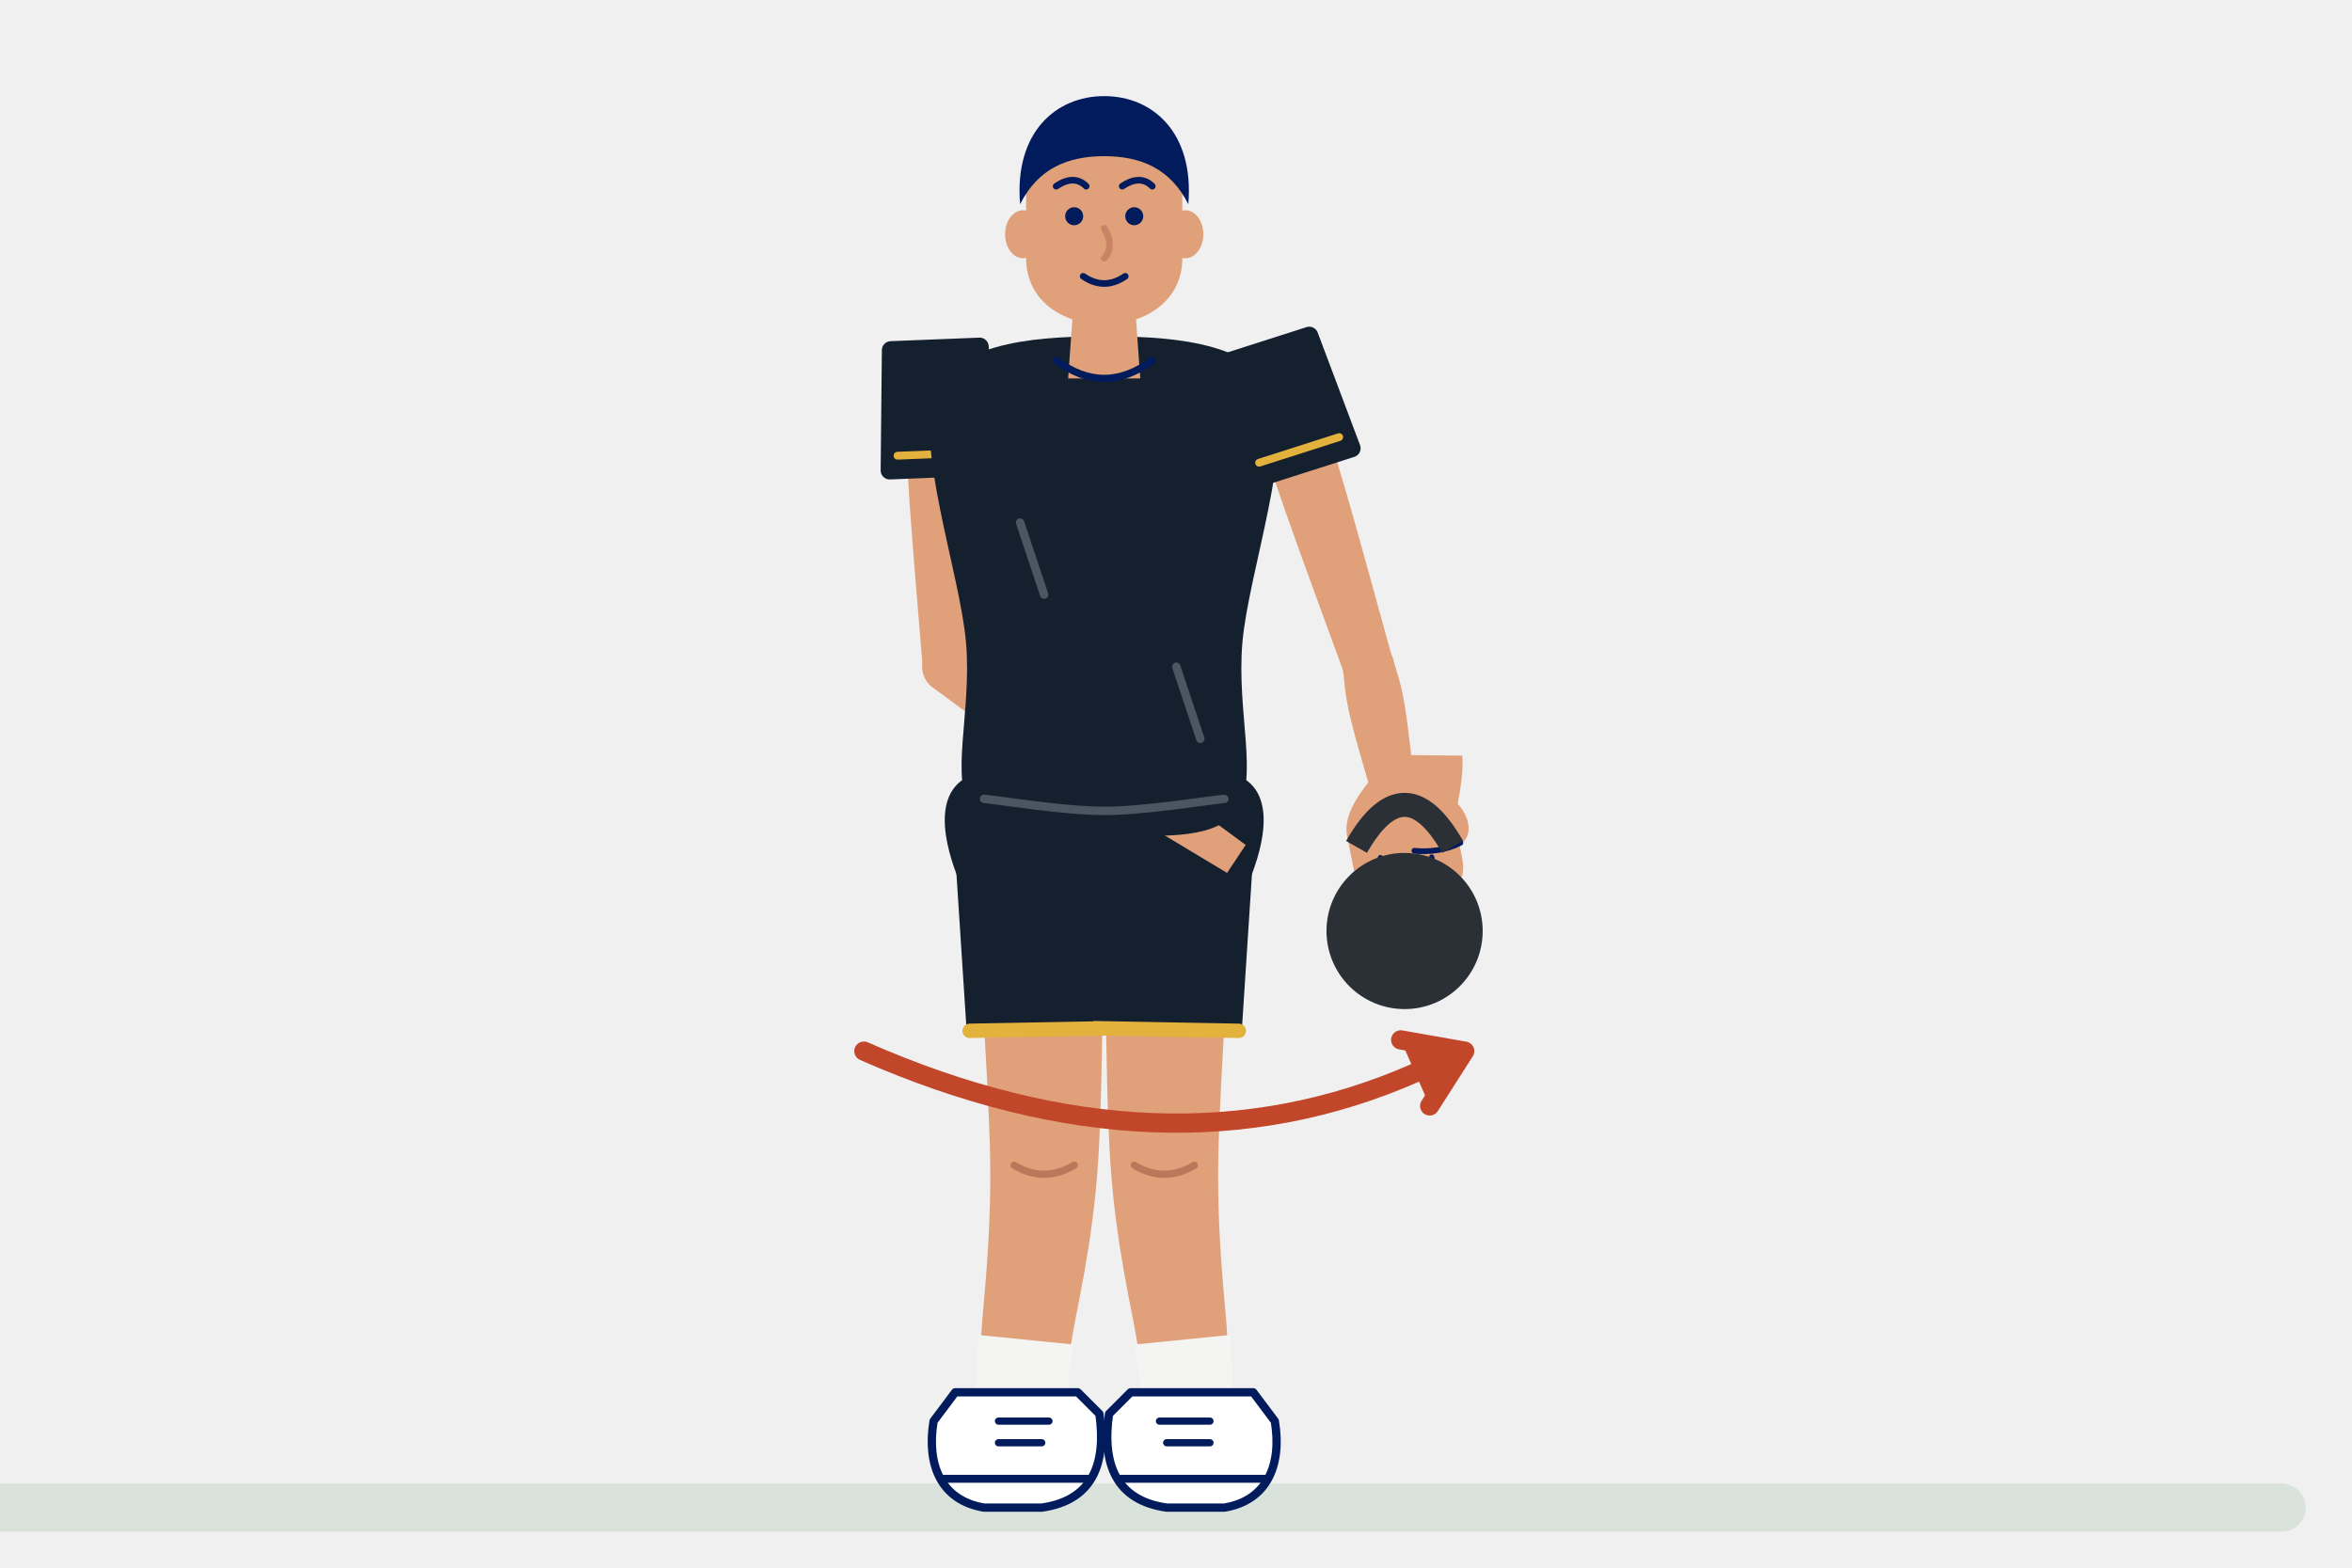
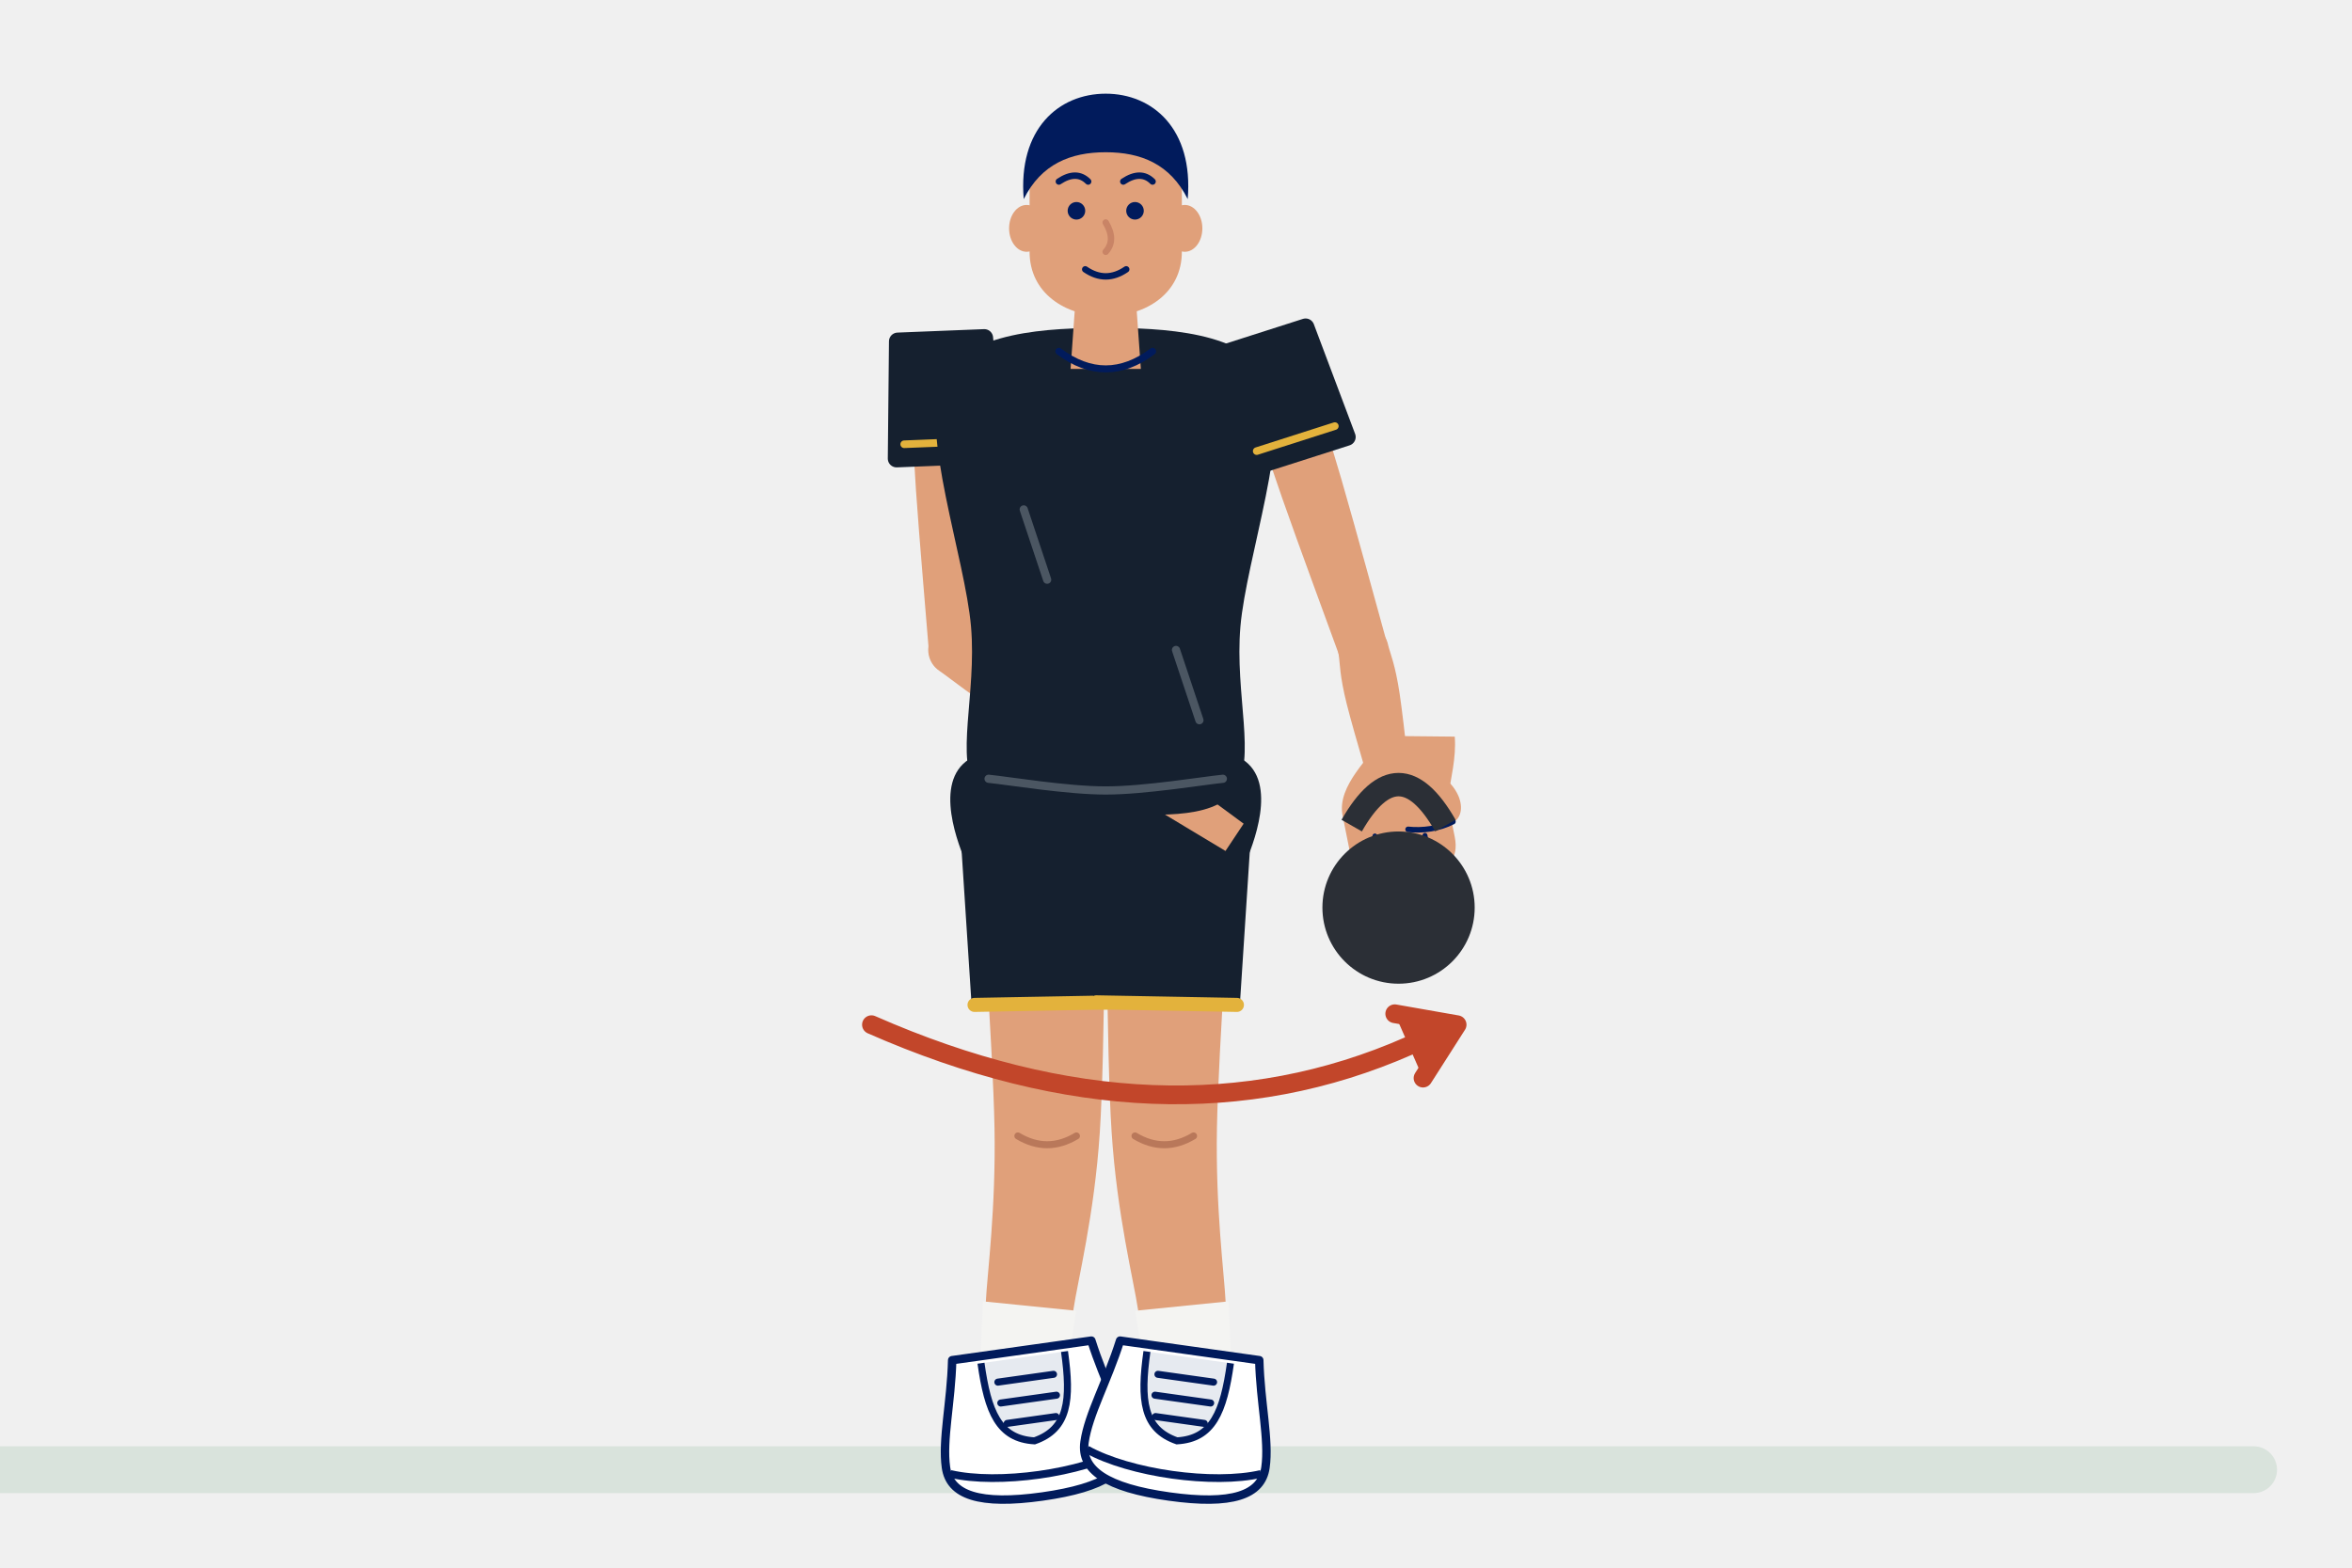
- <svg xmlns="http://www.w3.org/2000/svg" viewBox="56.2 39.0 391.5 261.0" role="img" aria-label="Around the Body, pass behind the waist">
+ <svg xmlns="http://www.w3.org/2000/svg" viewBox="51.2 39.0 401.6 267.7" role="img" aria-label="Around the Body, pass behind the waist">
  <rect x="40" y="286" width="400" height="8" rx="4" fill="#d9e3dc" />
  <path d="M233.56 271.75 C233.79 270.27 234.72 264.33 234.96 262.85 L219.03 261.25 C218.97 262.75 218.7 268.76 218.64 270.26 Z" fill="#f4f4f2" />
  <path d="M218 178.2 C218.5 187.11 220.75 217.78 221.01 231.63 C221.26 245.48 219.78 256.36 219.53 261.3 L234.46 262.8 C235.21 257.72 238.07 246.53 238.99 232.37 C239.92 218.2 239.83 186.89 240 177.8 A11 11 0 0 0 218 178.2 Z" fill="#e0a07a" />
  <path d="M225 233 q5 3 10 0" fill="none" stroke="#b9785a" stroke-width="1.2" stroke-linecap="round" stroke-linejoin="round" />
  <path d="M215 178.26 C215.35 183.65 216.75 205.24 217.1 210.63 L242.1 210.17 C242.25 204.76 242.85 183.15 243 177.74 A14 14 0 0 0 215 178.26 Z" fill="#15202f" />
  <path d="M217.6 210.62 L241.6 210.18" fill="none" stroke="#e3b23c" stroke-width="2.4" stroke-linecap="round" stroke-linejoin="round" />
-   <g transform="translate(226 272) scale(-1.2 1.2)">
-     <path d="M-11 2 C-12 9 -10 14 -3 15 L5 15 C11 14 13 9 12 3 L9 -1 L-8 -1 Z" fill="#FFFFFF" stroke="#011B5C" stroke-width="1.15" stroke-linejoin="round" />
-     <path d="M-10 11 H11" fill="none" stroke="#011B5C" stroke-width="1.1" />
-     <path d="M-4 3 h7 M-3 6 h6" stroke="#011B5C" stroke-width="1" stroke-linecap="round" />
+   <g transform="translate(226 272) rotate(-8) scale(-1.2 1.2)">
+     <path d="M-10 -2 C-11 4 -13 9 -13 13 C-13 17 -9 19 0 19 C9 19 13 17 13 13 C13 9 11 4 10 -2 Z" fill="#FFFFFF" stroke="#011B5C" stroke-width="1.2" stroke-linejoin="round" />
+     <path d="M-12.5 14 C-6 16.5 6 16.5 12.5 14" fill="none" stroke="#011B5C" stroke-width="1.1" />
+     <path d="M-6 -1 C-6 6 -5 10 0 11 C5 10 6 6 6 -1" fill="#e6eaf0" stroke="#011B5C" stroke-width="1" />
+     <path d="M-4 2 h8 M-4 5 h8 M-3.5 8 h7" stroke="#011B5C" stroke-width="1" stroke-linecap="round" />
  </g>
  <path d="M261.36 270.26 C261.3 268.76 261.03 262.75 260.97 261.25 L245.04 262.85 C245.28 264.33 246.21 270.27 246.44 271.75 Z" fill="#f4f4f2" />
  <path d="M240 177.8 C240.17 186.89 240.08 218.2 241.01 232.37 C241.93 246.53 244.79 257.72 245.54 262.8 L260.47 261.3 C260.22 256.36 258.74 245.48 258.99 231.63 C259.25 217.78 261.5 187.11 262 178.2 A11 11 0 0 0 240 177.8 Z" fill="#e0a07a" />
  <path d="M245 233 q5 3 10 0" fill="none" stroke="#b9785a" stroke-width="1.2" stroke-linecap="round" stroke-linejoin="round" />
  <path d="M237 177.74 C237.15 183.15 237.75 204.76 237.9 210.17 L262.9 210.63 C263.25 205.24 264.65 183.65 265 178.26 A14 14 0 0 0 237 177.74 Z" fill="#15202f" />
  <path d="M238.4 210.18 L262.4 210.62" fill="none" stroke="#e3b23c" stroke-width="2.4" stroke-linecap="round" stroke-linejoin="round" />
-   <g transform="translate(254 272) scale(1.2 1.2)">
-     <path d="M-11 2 C-12 9 -10 14 -3 15 L5 15 C11 14 13 9 12 3 L9 -1 L-8 -1 Z" fill="#FFFFFF" stroke="#011B5C" stroke-width="1.15" stroke-linejoin="round" />
-     <path d="M-10 11 H11" fill="none" stroke="#011B5C" stroke-width="1.1" />
-     <path d="M-4 3 h7 M-3 6 h6" stroke="#011B5C" stroke-width="1" stroke-linecap="round" />
+   <g transform="translate(254 272) rotate(8) scale(1.2 1.2)">
+     <path d="M-10 -2 C-11 4 -13 9 -13 13 C-13 17 -9 19 0 19 C9 19 13 17 13 13 C13 9 11 4 10 -2 Z" fill="#FFFFFF" stroke="#011B5C" stroke-width="1.2" stroke-linejoin="round" />
+     <path d="M-12.5 14 C-6 16.5 6 16.5 12.5 14" fill="none" stroke="#011B5C" stroke-width="1.1" />
+     <path d="M-6 -1 C-6 6 -5 10 0 11 C5 10 6 6 6 -1" fill="#e6eaf0" stroke="#011B5C" stroke-width="1" />
+     <path d="M-4 2 h8 M-4 5 h8 M-3.5 8 h7" stroke="#011B5C" stroke-width="1" stroke-linecap="round" />
  </g>
  <path d="M218 168 C225.67 165 254.33 165 262 168 C269.67 171 265.67 182 264 186 C262.33 190 256 192.33 252 192 C248 191.67 244 184 240 184 C236 184 232 191.67 228 192 C224 192.33 217.67 190 216 186 C214.33 182 210.33 171 218 168 Z" fill="#15202f" />
  <path d="M211.61 153.58 C213.83 155.11 216.75 157.66 224.89 162.79 C233.03 167.91 254.52 180.74 260.45 184.33 L263.55 179.67 C257.96 175.58 237.85 160.67 229.99 155.13 C222.13 149.59 218.65 147.87 216.39 146.42 A4.3 4.3 0 0 0 211.61 153.58 Z" fill="#e0a07a" />
  <path d="M206.4 100.22 C206.6 103.97 207.04 114.39 207.6 122.71 C208.17 131.04 209.44 145.59 209.8 150.17 A4.2 4.2 0 0 0 218.2 149.83 C218.2 145.24 218.3 130.63 218.2 122.29 C218.1 113.95 217.7 103.53 217.6 99.78 Z" fill="#e0a07a" />
  <path d="M204.49 97.3 L204.29 117.32 L221.07 116.65 L219.27 96.71 Z" fill="#15202f" stroke="#15202f" stroke-width="3" stroke-linecap="round" stroke-linejoin="round" />
  <path d="M205.59 114.87 C207.92 114.77 217.25 114.4 219.58 114.31" fill="none" stroke="#e3b23c" stroke-width="1.3" stroke-linecap="round" stroke-linejoin="round" />
  <path d="M218 174 C214.17 168.67 218 157.67 217 146 C216 134.33 208.17 112.5 212 104 C215.83 95.5 230.67 95 240 95 C249.33 95 264.17 95.5 268 104 C271.83 112.5 264 134.33 263 146 C262 157.67 265.83 168.67 262 174 C258.17 179.33 247.33 178 240 178 C232.67 178 221.83 179.33 218 174 Z" fill="#15202f" />
  <path d="M220 172 C223.33 172.33 233.33 174 240 174 C246.67 174 256.67 172.33 260 172" fill="none" stroke="#4b5662" stroke-width="1.4" stroke-linecap="round" stroke-linejoin="round" />
  <path d="M226 126 C226.67 128 229.33 136 230 138" fill="none" stroke="#4b5662" stroke-width="1.4" stroke-linecap="round" stroke-linejoin="round" />
  <path d="M252 150 C252.67 152 255.33 160 256 162" fill="none" stroke="#4b5662" stroke-width="1.4" stroke-linecap="round" stroke-linejoin="round" />
  <path d="M234 102 L246 102 L245 88 L235 88 Z" fill="#e0a07a" />
  <path d="M232 99 q8 6 16 0" fill="none" stroke="#011B5C" stroke-width="1.2" stroke-linecap="round" stroke-linejoin="round" />
  <g transform="translate(240 76) rotate(0)">
    <ellipse cx="-13.5" cy="2" rx="3" ry="4" fill="#e0a07a" />
    <ellipse cx="13.5" cy="2" rx="3" ry="4" fill="#e0a07a" />
    <path d="M-13 -6 C-13 -16 -7 -19 0 -19 C7 -19 13 -16 13 -6 L13 6 C13 13 7 17 0 17 C-7 17 -13 13 -13 6 Z" fill="#e0a07a" />
    <path d="M-14 -3 C-15 -15 -8 -21 0 -21 C8 -21 15 -15 14 -3 C11 -9 6 -11 0 -11 C-6 -11 -11 -9 -14 -3 Z" fill="#011B5C" />
    <circle cx="-5" cy="-1" r="1.5" fill="#011B5C" />
    <circle cx="5" cy="-1" r="1.5" fill="#011B5C" />
    <path d="M-8 -6 q3 -2 5 0 M3 -6 q3 -2 5 0" fill="none" stroke="#011B5C" stroke-width="1.1" stroke-linecap="round" stroke-linejoin="round" />
    <path d="M0 1 q1.8 3 0 5" fill="none" stroke="#c98466" stroke-width="1.1" stroke-linecap="round" stroke-linejoin="round" />
    <path d="M-3.5 9 q3.5 2.4 7 0" fill="none" stroke="#011B5C" stroke-width="1.1" stroke-linecap="round" stroke-linejoin="round" />
  </g>
  <path d="M279.78 150.84 C280.01 152.25 279.92 154.35 281.17 159.3 C282.41 164.25 286.24 177.01 287.25 180.55 L292.75 179.45 C292.32 175.79 290.95 162.55 290.19 157.5 C289.44 152.45 288.55 150.55 288.22 149.16 A4.3 4.3 0 0 0 279.78 150.84 Z" fill="#e0a07a" />
  <path d="M262.67 101.71 C263.91 105.44 267.26 115.85 270.15 124.12 C273.04 132.38 278.36 146.75 280 151.28 A4.2 4.2 0 0 0 288 148.72 C286.71 144.08 282.69 129.29 280.25 120.88 C277.8 112.48 274.49 102.06 273.33 98.29 Z" fill="#e0a07a" />
  <path d="M260.04 99.4 L265.18 118.75 L281.18 113.63 L274.13 94.89 Z" fill="#15202f" stroke="#15202f" stroke-width="3" stroke-linecap="round" stroke-linejoin="round" />
  <path d="M265.78 116.04 C268.01 115.33 276.89 112.48 279.12 111.77" fill="none" stroke="#e3b23c" stroke-width="1.3" stroke-linecap="round" stroke-linejoin="round" />
  <path transform="translate(290 180) rotate(168.69) scale(-1.05 1.05)" d="M0.4 14.8 C-2.2 11.8 -8.6 8.4 -8.6 3.4 V-3.6 C-8.6 -7.2 -6 -8.8 -2.6 -8.8 H3 C6.4 -8.8 8.6 -7.2 8.6 -3.6 V2.4 C9.8 5.8 11.4 9 11.8 12.4 Z" fill="#e0a07a" />
  <g transform="translate(290 180) rotate(168.69) scale(-1.05 1.05)">
    <path d="M4.4 -8.2 C1.6 -8.2 -1.4 -8 -4 -7.5 C-6.6 -7 -7.9 -5.8 -7.9 -3.4 V0.2 Q-7.9 2 -6 2 Q-4.2 2 -4.1 0.6 Q-4 2.8 -2.1 2.8 Q-0.2 2.8 -0.1 0.9 Q0 3.1 1.9 3.1 Q3.8 3.1 3.9 1 L4.4 -1 Z" fill="#e0a07a" />
    <path d="M3.9 -8.2 H4.6 C6.6 -8.2 7.9 -7 7.9 -4.6 V0.9 Q7.9 2.9 5.9 2.9 Q3.95 2.9 3.9 1 Z" fill="#e0a07a" />
    <path d="M4.4 8.4 C7.2 8 9.8 6 10.5 2.8 C10.9 0.8 10.2 -0.9 8.6 -1.3 C6.4 -1.8 3.6 -1.6 1.6 -1.1 C0.2 -0.7 -0.3 0.9 0.6 1.9 C1.4 2.8 3.4 3 5.4 3.1 C6.2 4.4 5.8 6.4 4.4 8.4 Z" fill="#e0a07a" />
    <path d="M1.4 -0.9 C3.6 -1.6 6.4 -1.8 8.8 -1.1" fill="none" stroke="#011B5C" stroke-width="0.9" stroke-linecap="round" />
    <path d="M3.9 -5.6 V-2.4 M-0.1 -5.9 V-1.9 M-4.1 -5 V-0.9" fill="none" stroke="#011B5C" stroke-width="0.8" stroke-linecap="round" />
  </g>
  <g>
    <path d="M282 180 q8 -14 16 0" fill="none" stroke="#2b2f36" stroke-width="4" />
    <circle cx="290" cy="194" r="13" fill="#2b2f36" />
  </g>
  <g fill="none" stroke="#c2462a" stroke-width="3.2" stroke-linecap="round" stroke-linejoin="round">
    <path d="M200 214 Q250 236 291.76 217.62" />
    <path d="M294.18 223.12 L300 214 L289.35 212.13" fill="#c2462a" />
  </g>
</svg>
